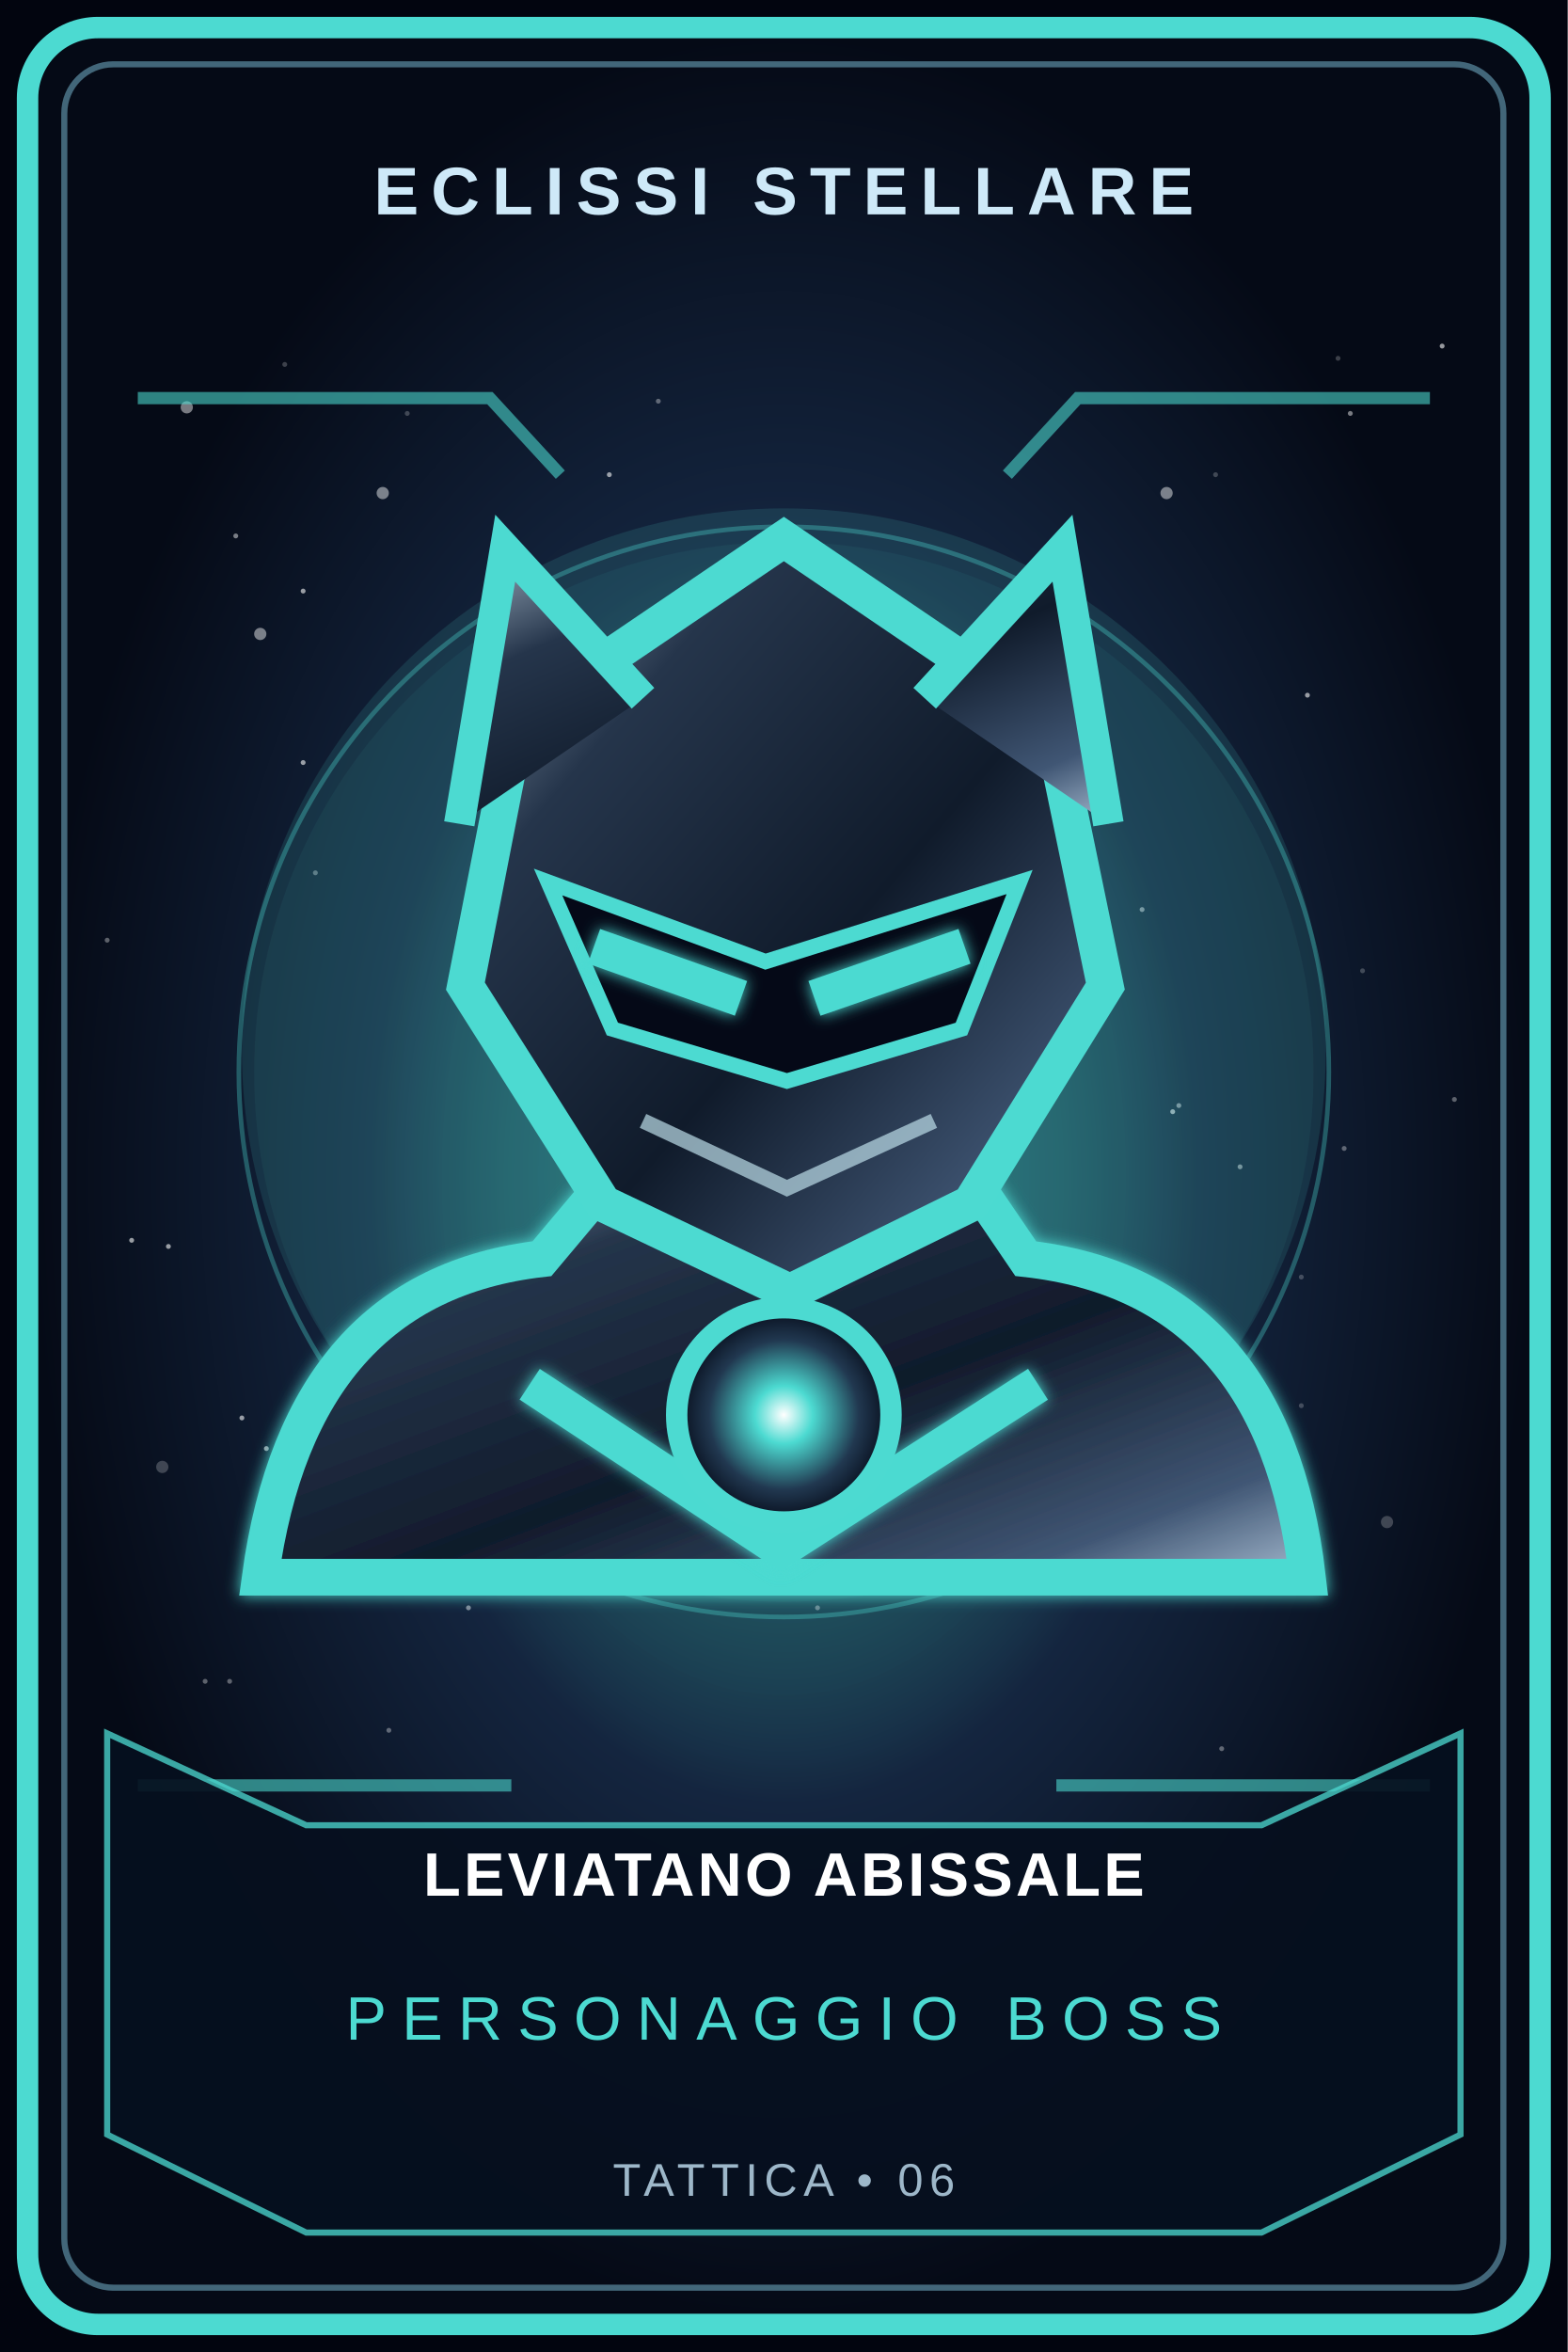
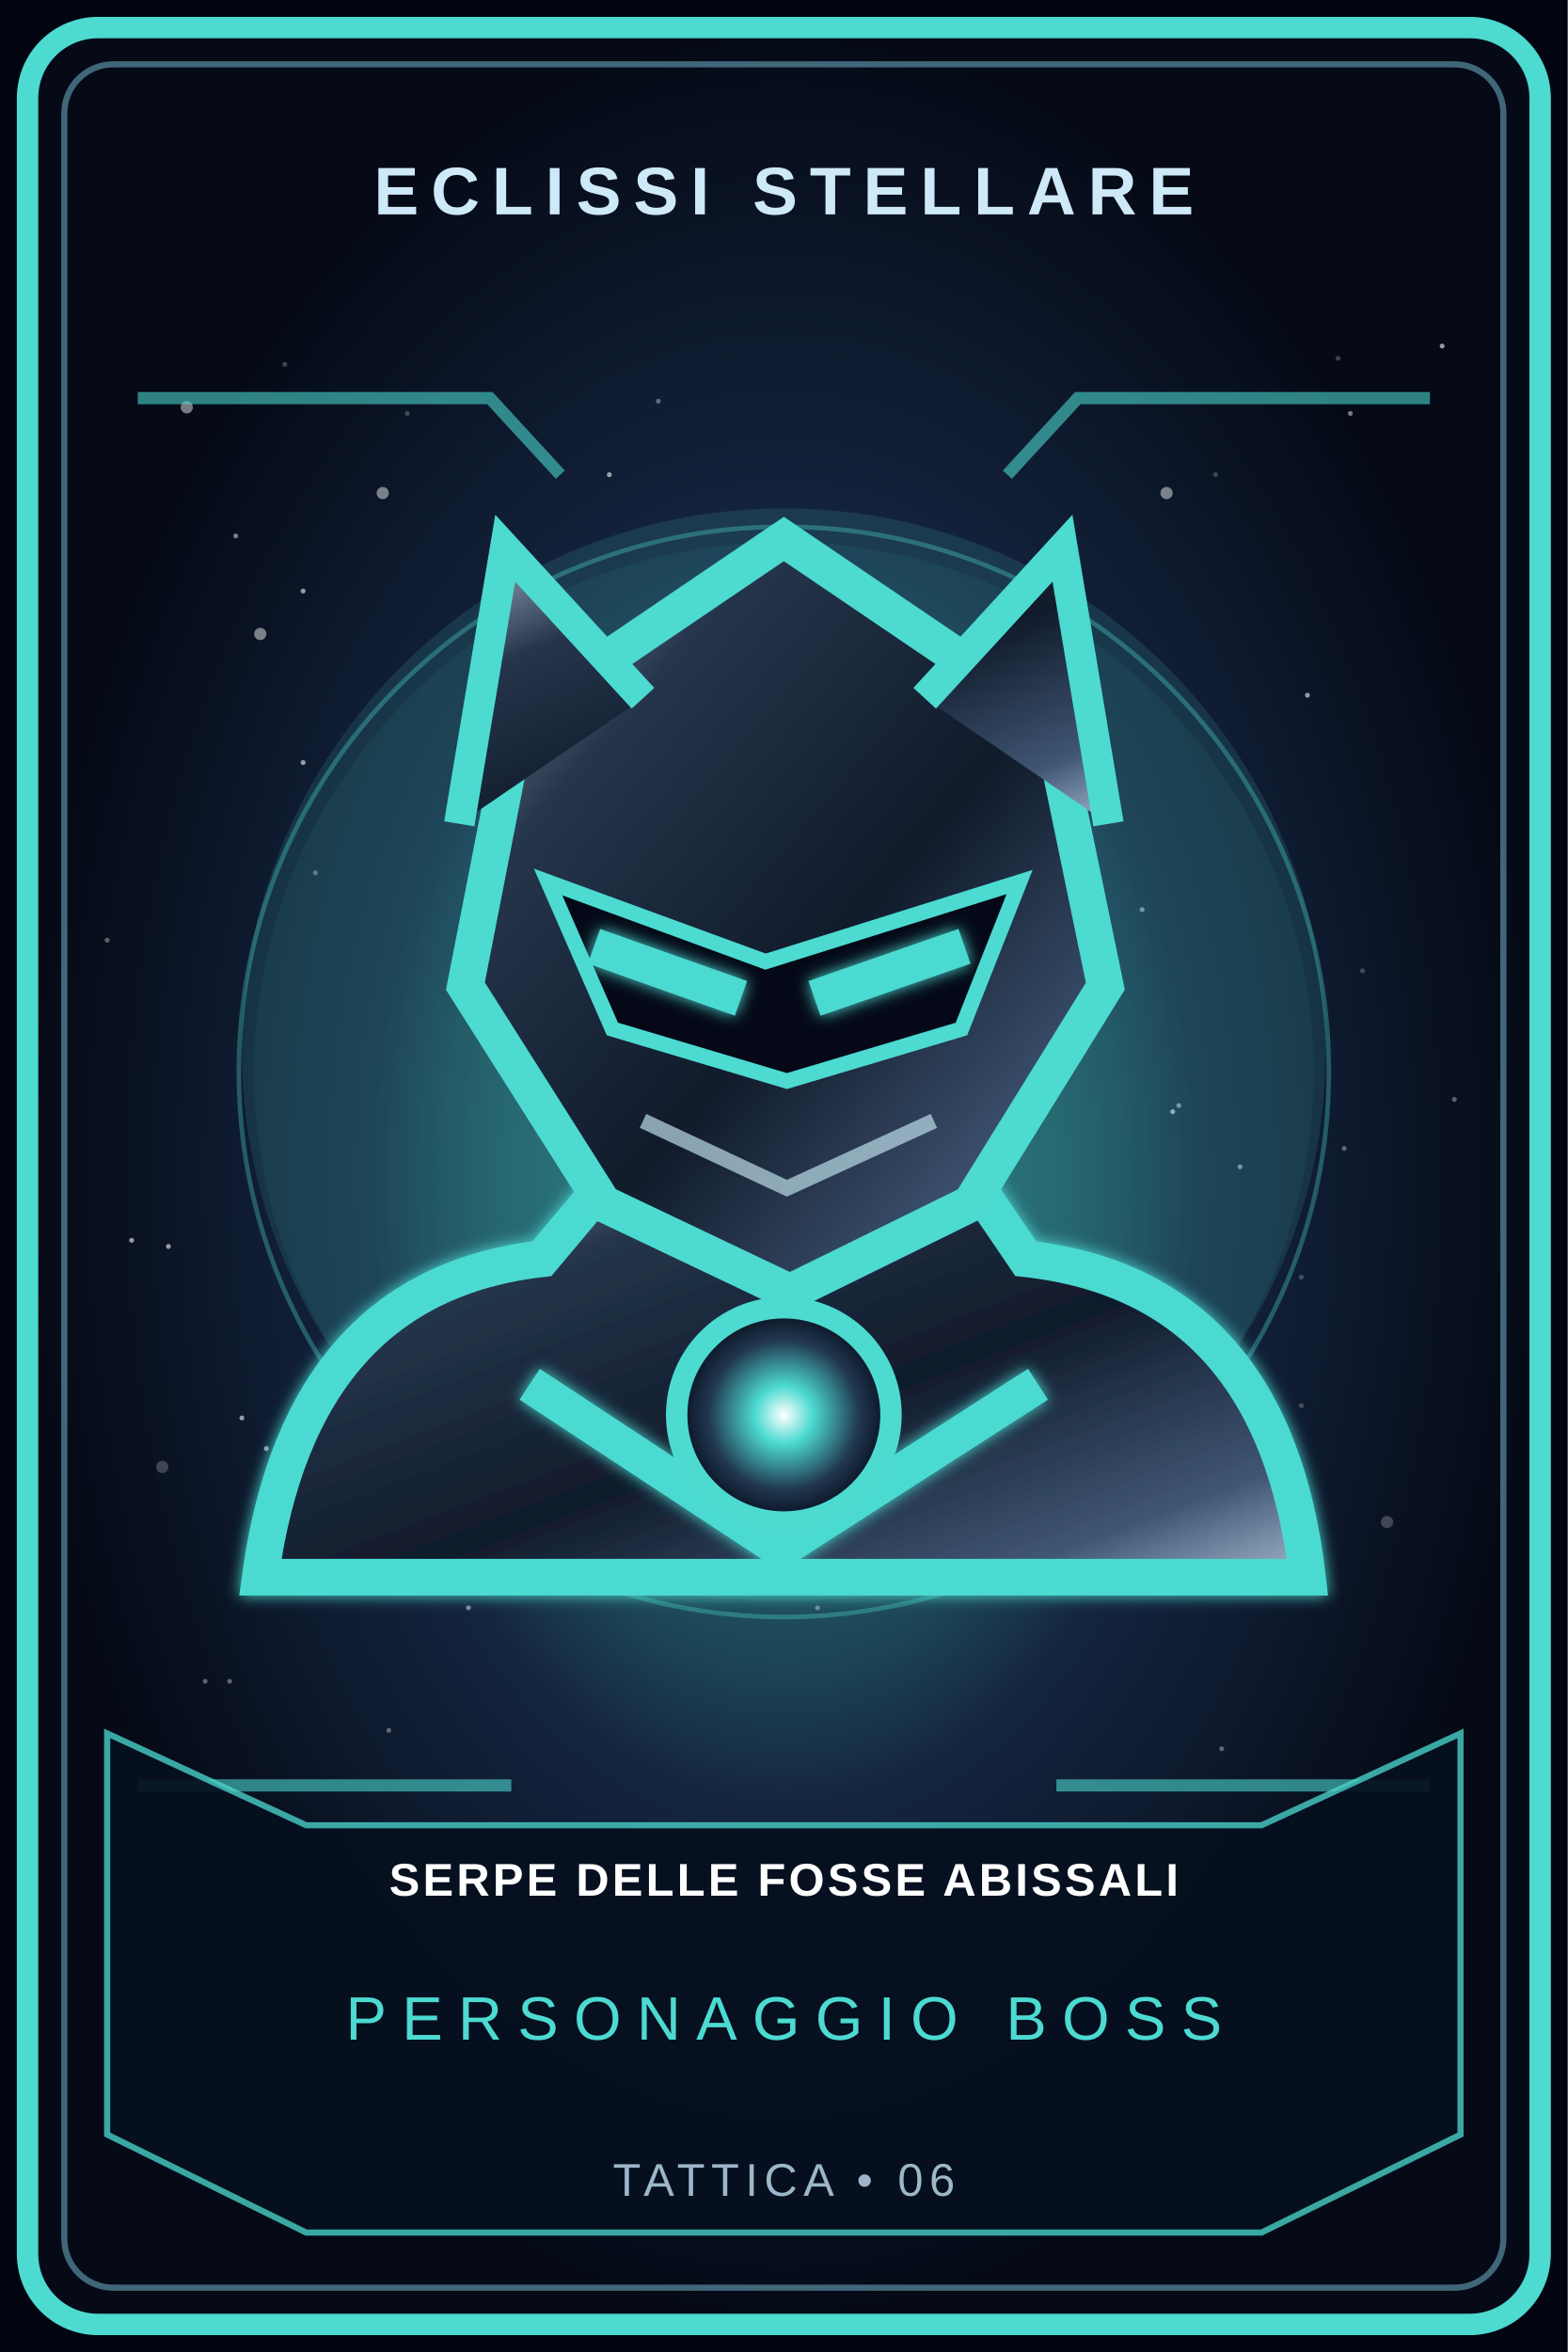
<svg xmlns="http://www.w3.org/2000/svg" width="512" height="768" viewBox="0 0 512 768" role="img" aria-label="Serpe delle Fosse Abissali">
  <defs>
    <radialGradient id="bg">
      <stop offset="0" stop-color="#4cdad1" stop-opacity=".42" />
      <stop offset=".55" stop-color="#14253f" />
      <stop offset="1" stop-color="#050a16" />
    </radialGradient>
    <linearGradient id="metal" x1="0" x2="1" y1="0" y2="1">
      <stop stop-color="#a3b4c4" />
      <stop offset=".24" stop-color="#25354b" />
      <stop offset=".56" stop-color="#101b2b" />
      <stop offset=".85" stop-color="#405674" />
      <stop offset="1" stop-color="#a4b9ce" />
    </linearGradient>
    <radialGradient id="core">
      <stop stop-color="#ffffff" />
      <stop offset=".27" stop-color="#4cdad1" />
      <stop offset=".7" stop-color="#213850" />
      <stop offset="1" stop-color="#060c1a" />
    </radialGradient>
    <filter id="glow" x="-80%" y="-80%" width="260%" height="260%">
      <feGaussianBlur stdDeviation="2.5" result="g" />
      <feMerge>
        <feMergeNode in="g" />
        <feMergeNode in="SourceGraphic" />
      </feMerge>
    </filter>
  </defs>
  <rect width="512" height="768" fill="#02050f" />
  <rect x="9" y="9" width="494" height="750" rx="23" fill="url(#bg)" stroke="#4cdad1" stroke-width="7" />
  <rect x="21" y="21" width="470" height="726" rx="16" fill="none" stroke="#8cd7f2" stroke-opacity=".45" stroke-width="2" />
  <circle cx="85" cy="513" r="2" fill="#fff" opacity="0.22" />
  <circle cx="475" cy="359" r="0.8" fill="#fff" opacity="0.34" />
  <circle cx="405" cy="381" r="0.8" fill="#fff" opacity="0.46" />
  <circle cx="43" cy="405" r="0.8" fill="#fff" opacity="0.58" />
  <circle cx="445" cy="317" r="0.8" fill="#fff" opacity="0.22" />
  <circle cx="127" cy="565" r="0.8" fill="#fff" opacity="0.34" />
  <circle cx="381" cy="161" r="2" fill="#fff" opacity="0.46" />
  <circle cx="203" cy="391" r="0.8" fill="#fff" opacity="0.58" />
  <circle cx="93" cy="119" r="0.8" fill="#fff" opacity="0.22" />
  <circle cx="103" cy="285" r="0.8" fill="#fff" opacity="0.34" />
  <circle cx="385" cy="361" r="0.8" fill="#fff" opacity="0.46" />
  <circle cx="311" cy="249" r="0.8" fill="#fff" opacity="0.58" />
  <circle cx="53" cy="479" r="2" fill="#fff" opacity="0.22" />
  <circle cx="35" cy="307" r="0.8" fill="#fff" opacity="0.34" />
  <circle cx="373" cy="297" r="0.8" fill="#fff" opacity="0.46" />
  <circle cx="87" cy="473" r="0.8" fill="#fff" opacity="0.58" />
  <circle cx="105" cy="481" r="0.8" fill="#fff" opacity="0.22" />
  <circle cx="67" cy="549" r="0.8" fill="#fff" opacity="0.34" />
  <circle cx="61" cy="133" r="2" fill="#fff" opacity="0.46" />
  <circle cx="99" cy="193" r="0.8" fill="#fff" opacity="0.58" />
  <circle cx="397" cy="155" r="0.8" fill="#fff" opacity="0.22" />
  <circle cx="179" cy="287" r="0.8" fill="#fff" opacity="0.34" />
  <circle cx="293" cy="227" r="0.8" fill="#fff" opacity="0.46" />
  <circle cx="471" cy="113" r="0.8" fill="#fff" opacity="0.58" />
  <circle cx="453" cy="497" r="2" fill="#fff" opacity="0.22" />
  <circle cx="267" cy="525" r="0.8" fill="#fff" opacity="0.34" />
  <circle cx="153" cy="525" r="0.8" fill="#fff" opacity="0.46" />
  <circle cx="287" cy="445" r="0.8" fill="#fff" opacity="0.58" />
  <circle cx="177" cy="193" r="0.8" fill="#fff" opacity="0.22" />
  <circle cx="171" cy="349" r="0.8" fill="#fff" opacity="0.34" />
  <circle cx="85" cy="207" r="2" fill="#fff" opacity="0.46" />
  <circle cx="427" cy="227" r="0.8" fill="#fff" opacity="0.58" />
  <circle cx="425" cy="417" r="0.8" fill="#fff" opacity="0.22" />
  <circle cx="195" cy="459" r="0.8" fill="#fff" opacity="0.34" />
  <circle cx="441" cy="135" r="0.8" fill="#fff" opacity="0.46" />
  <circle cx="55" cy="407" r="0.8" fill="#fff" opacity="0.58" />
  <circle cx="181" cy="435" r="2" fill="#fff" opacity="0.22" />
  <circle cx="75" cy="549" r="0.8" fill="#fff" opacity="0.34" />
  <circle cx="245" cy="281" r="0.8" fill="#fff" opacity="0.46" />
  <circle cx="99" cy="249" r="0.8" fill="#fff" opacity="0.58" />
  <circle cx="133" cy="135" r="0.8" fill="#fff" opacity="0.22" />
  <circle cx="399" cy="571" r="0.8" fill="#fff" opacity="0.34" />
  <circle cx="125" cy="161" r="2" fill="#fff" opacity="0.46" />
  <circle cx="383" cy="363" r="0.8" fill="#fff" opacity="0.58" />
  <circle cx="425" cy="459" r="0.8" fill="#fff" opacity="0.22" />
  <circle cx="439" cy="375" r="0.8" fill="#fff" opacity="0.34" />
  <circle cx="273" cy="279" r="0.8" fill="#fff" opacity="0.46" />
  <circle cx="199" cy="155" r="0.8" fill="#fff" opacity="0.58" />
  <circle cx="405" cy="471" r="2" fill="#fff" opacity="0.22" />
  <circle cx="215" cy="225" r="0.8" fill="#fff" opacity="0.34" />
  <circle cx="77" cy="175" r="0.8" fill="#fff" opacity="0.46" />
  <circle cx="79" cy="463" r="0.8" fill="#fff" opacity="0.58" />
  <circle cx="437" cy="117" r="0.8" fill="#fff" opacity="0.22" />
  <circle cx="215" cy="131" r="0.8" fill="#fff" opacity="0.34" />
  <circle cx="256" cy="350" r="173" fill="#4cdad1" opacity=".055" />
  <circle cx="256" cy="350" r="178" stroke="#4cdad1" stroke-width="1.5" opacity=".34" fill="none" />
  <path d="M45 130L160 130L183 155M467 130L352 130L329 155M45 583L167 583M467 583L345 583" fill="none" stroke="#4cdad1" stroke-width="4" opacity=".58" />
  <g>
    <circle cx="256" cy="343" r="177" fill="#4cdad1" opacity=".13" />
    <path d="M85 515Q98 420 177 411L198 386L318 386L335 411Q416 420 427 515Z" fill="url(#metal)" stroke="#4cdad1" stroke-width="12" filter="url(#glow)" />
    <path d="M169 235L256 176L343 235L361 322L317 393L258 422L197 393L152 322Z" fill="url(#metal)" stroke="#4cdad1" stroke-width="12" />
    <path d="M150 269L165 179L210 228M362 269L347 179L302 228" fill="url(#metal)" stroke="#4cdad1" stroke-width="10" />
    <path d="M179 288L250 314L333 288L314 336L257 353L200 336Z" fill="#050917" stroke="#4cdad1" stroke-width="5" />
    <path d="M194 309L242 326M315 309L266 326" stroke="#4cdad1" stroke-width="12" filter="url(#glow)" />
    <path d="M210 366L257 388L305 366" fill="none" stroke="#bddde9" stroke-opacity=".7" stroke-width="5" />
    <path d="M173 452L255 506L339 452" fill="none" stroke="#4cdad1" stroke-width="12" filter="url(#glow)" />
    <circle cx="256" cy="462" r="35" fill="url(#core)" stroke="#4cdad1" stroke-width="7" />
  </g>
  <path d="M35 566L100 596H412L477 566L477 697L412 729H100L35 697Z" fill="#06101fec" stroke="#4cdad1" stroke-opacity=".75" stroke-width="2" />
  <text x="256" y="70" text-anchor="middle" font-family="Arial,sans-serif" font-weight="bold" font-size="22" fill="#cee9f8" letter-spacing="4">ECLISSI STELLARE</text>
-   <text x="256" y="619" text-anchor="middle" font-family="Arial,sans-serif" font-weight="bold" font-size="20" fill="#ffffff" letter-spacing="1">LEVIATANO ABISSALE</text>
+   <text x="256" y="619" text-anchor="middle" font-family="Arial,sans-serif" font-weight="bold" font-size="15" fill="#ffffff" letter-spacing="1">SERPE DELLE FOSSE ABISSALI</text>
  <text x="256" y="666" text-anchor="middle" font-family="Arial,sans-serif" font-size="20" fill="#4cdad1" letter-spacing="5">PERSONAGGIO BOSS</text>
  <text x="256" y="717" text-anchor="middle" font-family="Arial,sans-serif" font-size="15" fill="#9db7c9" letter-spacing="2">TATTICA  •  06</text>
</svg>
